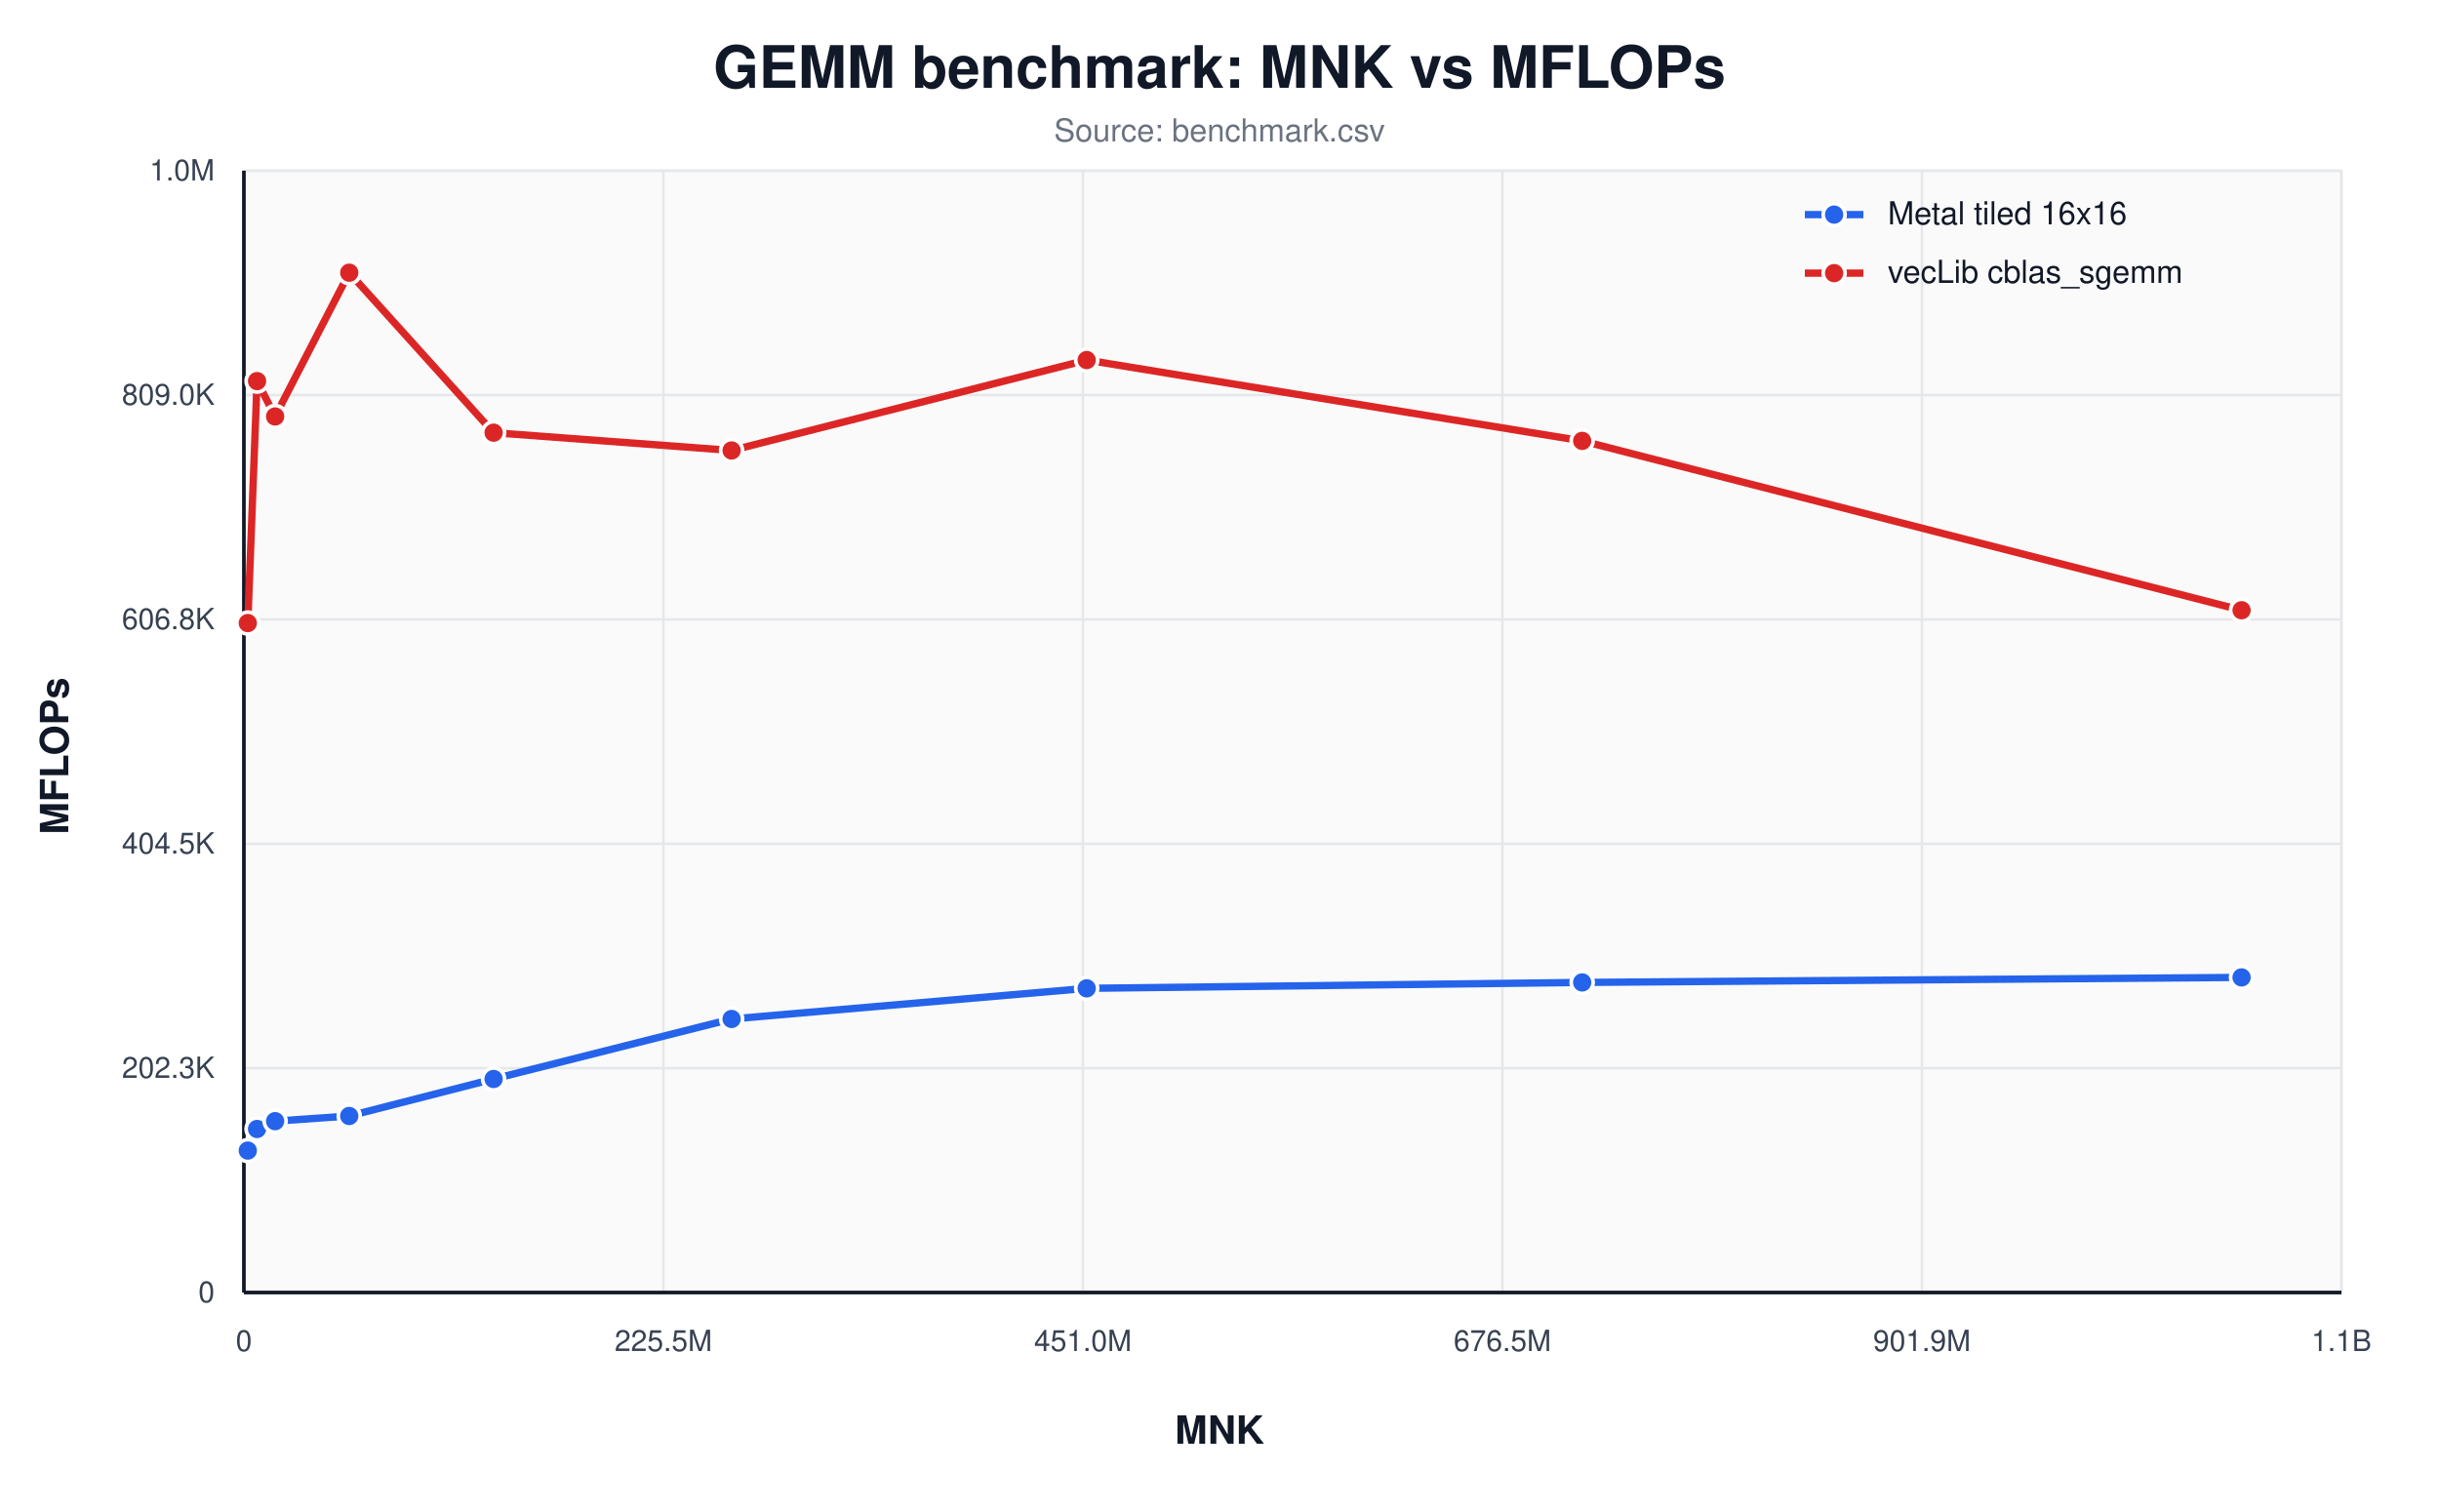
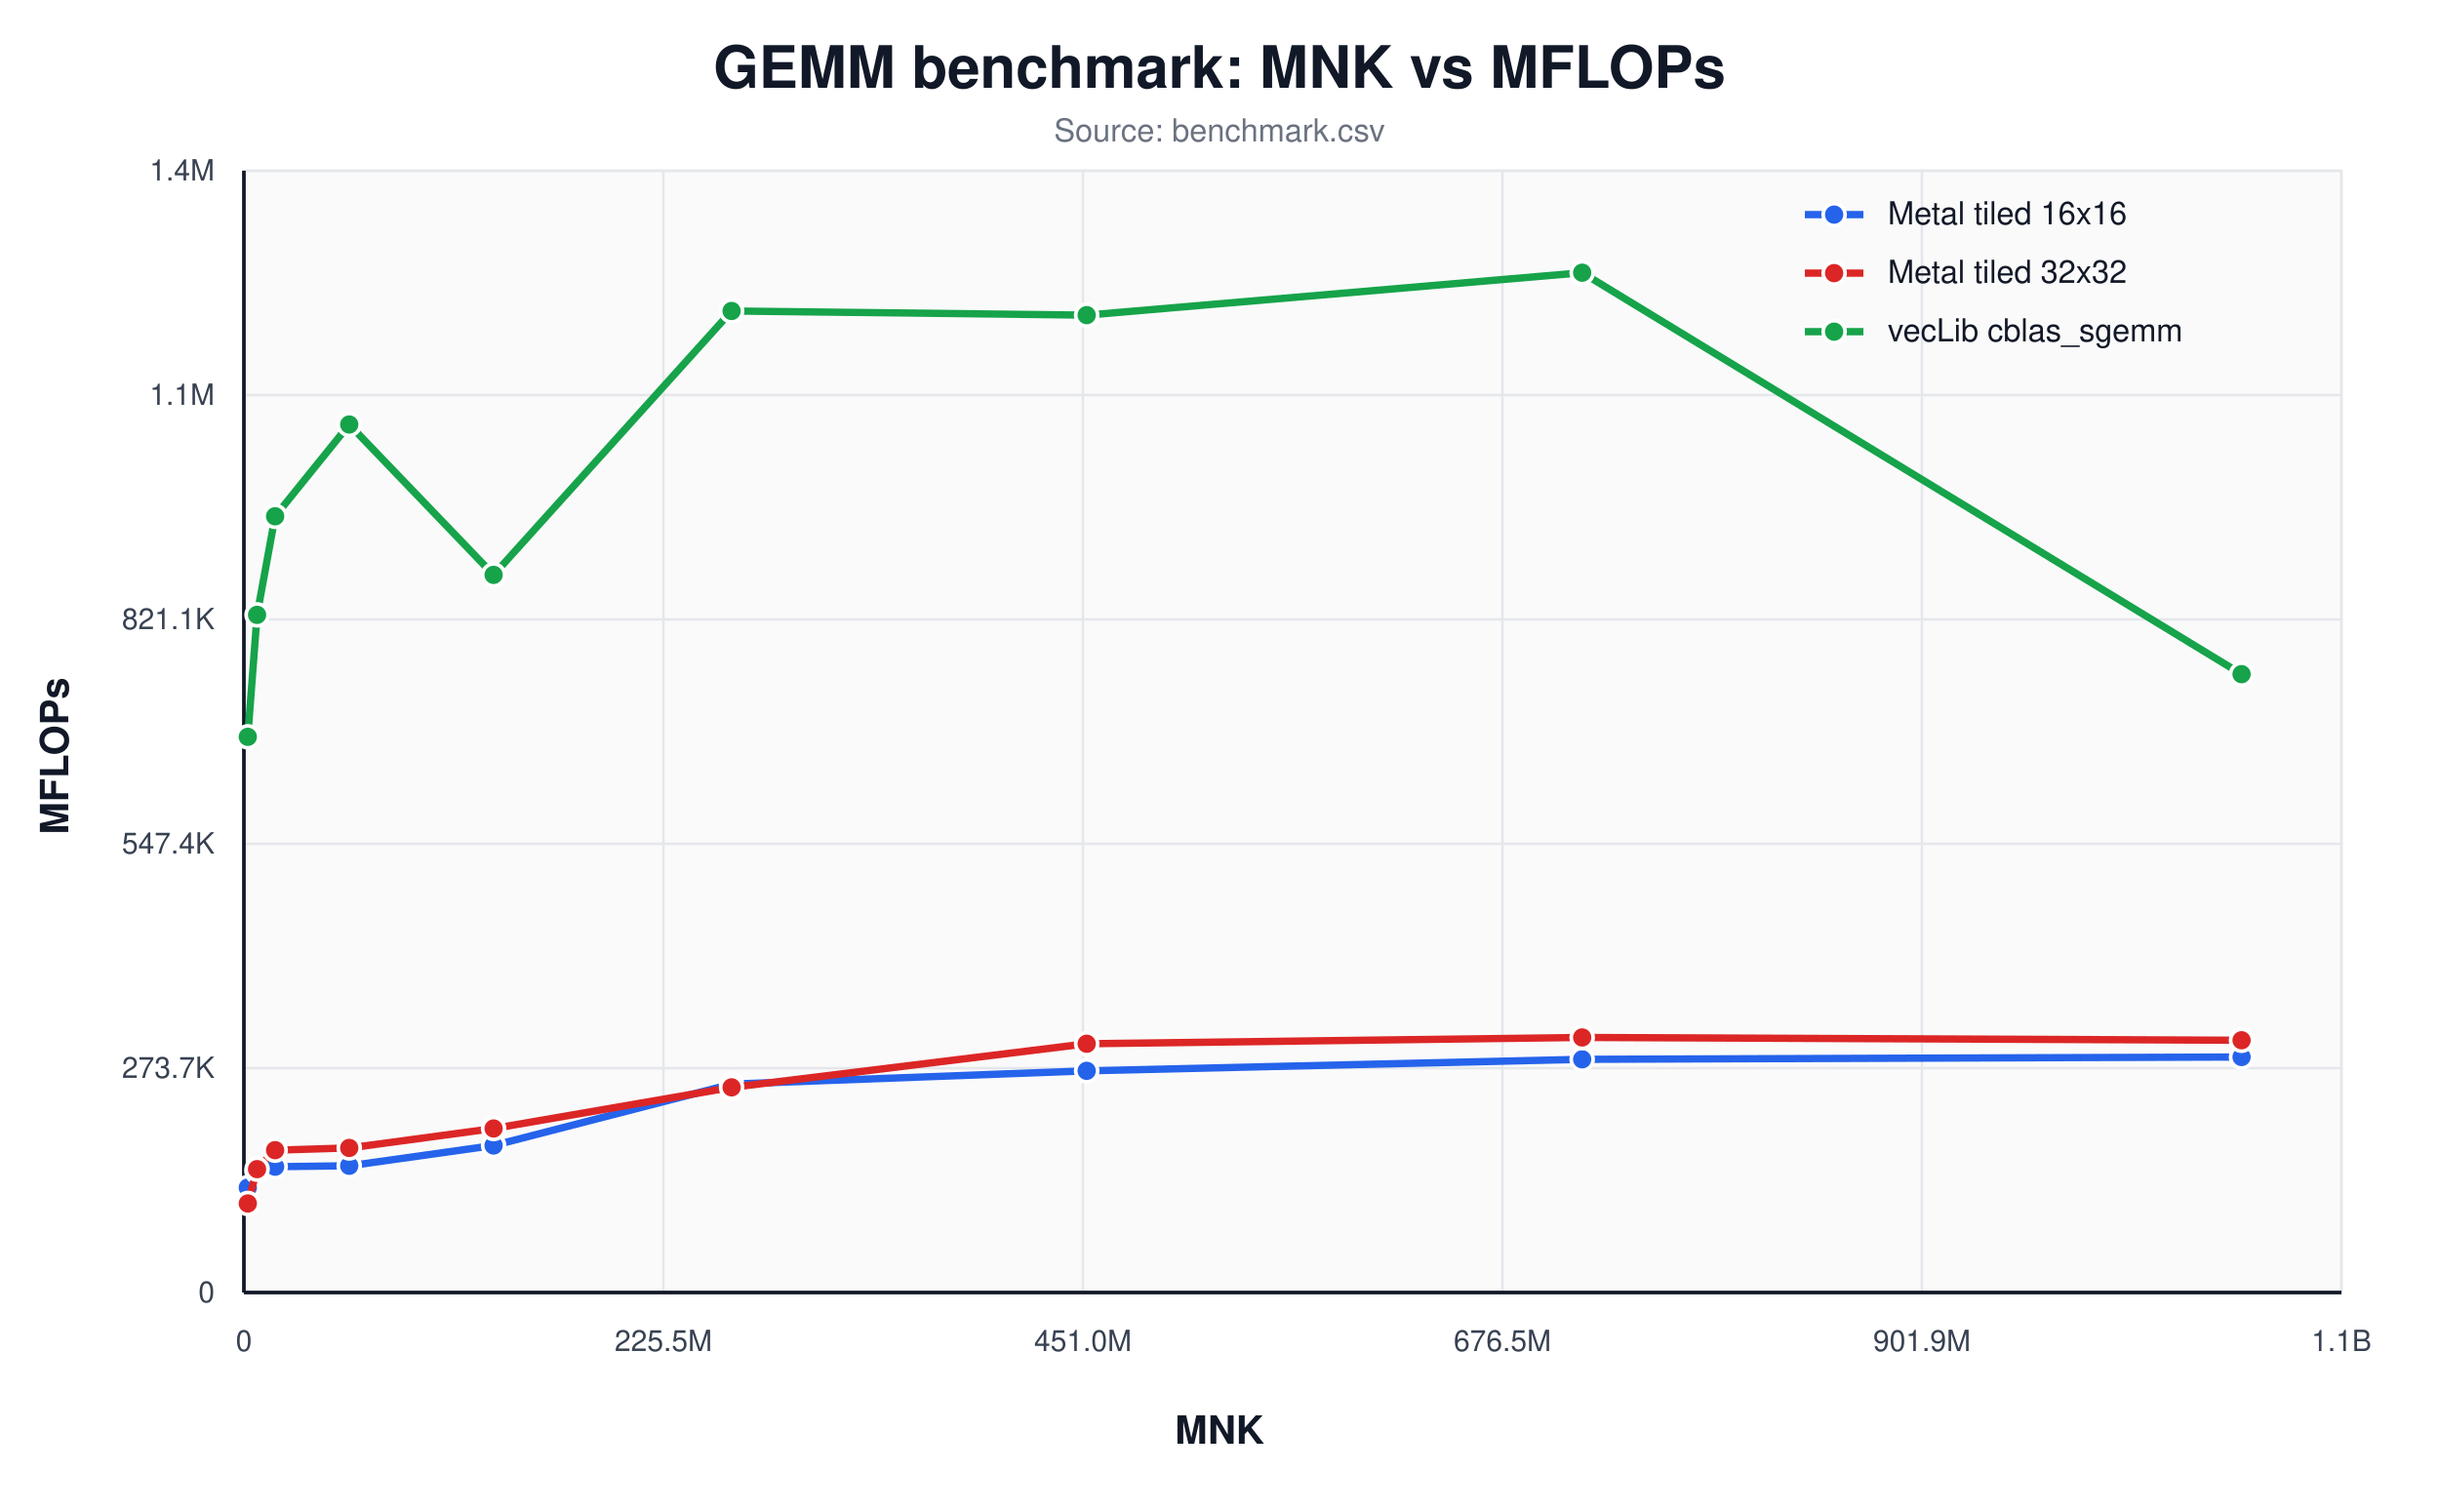
<svg xmlns="http://www.w3.org/2000/svg" width="1000" height="620" viewBox="0 0 1000 620">
  <rect width="100%" height="100%" fill="#ffffff" />
  <text x="500.00" y="36.00" fill="#111827" font-size="24" font-family="Helvetica, Arial, sans-serif" text-anchor="middle" font-weight="700">GEMM benchmark: MNK vs MFLOPs</text>
  <text x="500.00" y="58.00" fill="#6b7280" font-size="13" font-family="Helvetica, Arial, sans-serif" text-anchor="middle">Source: benchmark.csv</text>
  <rect x="100" y="70" width="860" height="460" fill="#fafafa" stroke="#e5e7eb" />
  <line x1="100.00" y1="530.00" x2="960.00" y2="530.00" stroke="#e5e7eb" stroke-width="1" />
  <text x="88.00" y="534.00" fill="#374151" font-size="12" font-family="Helvetica, Arial, sans-serif" text-anchor="end">0</text>
  <line x1="100.00" y1="438.00" x2="960.00" y2="438.00" stroke="#e5e7eb" stroke-width="1" />
-   <text x="88.00" y="442.00" fill="#374151" font-size="12" font-family="Helvetica, Arial, sans-serif" text-anchor="end">202.3K</text>
+   <text x="88.00" y="442.00" fill="#374151" font-size="12" font-family="Helvetica, Arial, sans-serif" text-anchor="end">273.7K</text>
  <line x1="100.00" y1="346.00" x2="960.00" y2="346.00" stroke="#e5e7eb" stroke-width="1" />
-   <text x="88.00" y="350.00" fill="#374151" font-size="12" font-family="Helvetica, Arial, sans-serif" text-anchor="end">404.5K</text>
+   <text x="88.00" y="350.00" fill="#374151" font-size="12" font-family="Helvetica, Arial, sans-serif" text-anchor="end">547.4K</text>
  <line x1="100.00" y1="254.00" x2="960.00" y2="254.00" stroke="#e5e7eb" stroke-width="1" />
-   <text x="88.00" y="258.00" fill="#374151" font-size="12" font-family="Helvetica, Arial, sans-serif" text-anchor="end">606.8K</text>
+   <text x="88.00" y="258.00" fill="#374151" font-size="12" font-family="Helvetica, Arial, sans-serif" text-anchor="end">821.1K</text>
  <line x1="100.00" y1="162.00" x2="960.00" y2="162.00" stroke="#e5e7eb" stroke-width="1" />
-   <text x="88.00" y="166.00" fill="#374151" font-size="12" font-family="Helvetica, Arial, sans-serif" text-anchor="end">809.0K</text>
+   <text x="88.00" y="166.00" fill="#374151" font-size="12" font-family="Helvetica, Arial, sans-serif" text-anchor="end">1.1M</text>
  <line x1="100.00" y1="70.00" x2="960.00" y2="70.00" stroke="#e5e7eb" stroke-width="1" />
-   <text x="88.00" y="74.00" fill="#374151" font-size="12" font-family="Helvetica, Arial, sans-serif" text-anchor="end">1.0M</text>
+   <text x="88.00" y="74.00" fill="#374151" font-size="12" font-family="Helvetica, Arial, sans-serif" text-anchor="end">1.4M</text>
  <line x1="100.00" y1="70.00" x2="100.00" y2="530.00" stroke="#e5e7eb" stroke-width="1" />
  <text x="100.00" y="554.00" fill="#374151" font-size="12" font-family="Helvetica, Arial, sans-serif" text-anchor="middle">0</text>
  <line x1="272.00" y1="70.00" x2="272.00" y2="530.00" stroke="#e5e7eb" stroke-width="1" />
  <text x="272.00" y="554.00" fill="#374151" font-size="12" font-family="Helvetica, Arial, sans-serif" text-anchor="middle">225.5M</text>
  <line x1="444.00" y1="70.00" x2="444.00" y2="530.00" stroke="#e5e7eb" stroke-width="1" />
  <text x="444.00" y="554.00" fill="#374151" font-size="12" font-family="Helvetica, Arial, sans-serif" text-anchor="middle">451.0M</text>
  <line x1="616.00" y1="70.00" x2="616.00" y2="530.00" stroke="#e5e7eb" stroke-width="1" />
  <text x="616.00" y="554.00" fill="#374151" font-size="12" font-family="Helvetica, Arial, sans-serif" text-anchor="middle">676.5M</text>
  <line x1="788.00" y1="70.00" x2="788.00" y2="530.00" stroke="#e5e7eb" stroke-width="1" />
  <text x="788.00" y="554.00" fill="#374151" font-size="12" font-family="Helvetica, Arial, sans-serif" text-anchor="middle">901.9M</text>
  <line x1="960.00" y1="70.00" x2="960.00" y2="530.00" stroke="#e5e7eb" stroke-width="1" />
  <text x="960.00" y="554.00" fill="#374151" font-size="12" font-family="Helvetica, Arial, sans-serif" text-anchor="middle">1.1B</text>
  <line x1="100.00" y1="530.00" x2="960.00" y2="530.00" stroke="#111827" stroke-width="1.5" />
  <line x1="100.00" y1="70.00" x2="100.00" y2="530.00" stroke="#111827" stroke-width="1.5" />
  <text x="500.00" y="592.00" fill="#111827" font-size="16" font-family="Helvetica, Arial, sans-serif" text-anchor="middle" font-weight="600">MNK</text>
  <text x="28.00" y="310.00" fill="#111827" font-size="16" font-family="Helvetica, Arial, sans-serif" text-anchor="middle" font-weight="600" transform="rotate(-90 28 310.00)">MFLOPs</text>
-   <polyline points="101.60,471.80 105.40,462.94 112.80,459.74 143.19,457.61 202.38,442.44 299.96,417.83 445.54,405.27 648.70,402.85 919.05,400.79" fill="none" stroke="#2563eb" stroke-width="3" stroke-linecap="round" stroke-linejoin="round" />
-   <circle cx="101.60" cy="471.80" r="4.50" fill="#2563eb" stroke="#ffffff" stroke-width="1.5" />
-   <circle cx="105.40" cy="462.94" r="4.50" fill="#2563eb" stroke="#ffffff" stroke-width="1.5" />
-   <circle cx="112.80" cy="459.74" r="4.50" fill="#2563eb" stroke="#ffffff" stroke-width="1.5" />
-   <circle cx="143.19" cy="457.61" r="4.50" fill="#2563eb" stroke="#ffffff" stroke-width="1.5" />
-   <circle cx="202.38" cy="442.44" r="4.50" fill="#2563eb" stroke="#ffffff" stroke-width="1.5" />
-   <circle cx="299.96" cy="417.83" r="4.50" fill="#2563eb" stroke="#ffffff" stroke-width="1.5" />
-   <circle cx="445.54" cy="405.27" r="4.50" fill="#2563eb" stroke="#ffffff" stroke-width="1.5" />
-   <circle cx="648.70" cy="402.85" r="4.50" fill="#2563eb" stroke="#ffffff" stroke-width="1.5" />
-   <circle cx="919.05" cy="400.79" r="4.50" fill="#2563eb" stroke="#ffffff" stroke-width="1.5" />
+   <polyline points="101.60,486.97 105.40,480.45 112.80,478.41 143.19,478.03 202.38,469.71 299.96,444.53 445.54,439.10 648.70,434.38 919.05,433.43" fill="none" stroke="#2563eb" stroke-width="3" stroke-linecap="round" stroke-linejoin="round" />
+   <circle cx="101.60" cy="486.97" r="4.50" fill="#2563eb" stroke="#ffffff" stroke-width="1.5" />
+   <circle cx="105.40" cy="480.45" r="4.50" fill="#2563eb" stroke="#ffffff" stroke-width="1.5" />
+   <circle cx="112.80" cy="478.41" r="4.50" fill="#2563eb" stroke="#ffffff" stroke-width="1.5" />
+   <circle cx="143.19" cy="478.03" r="4.50" fill="#2563eb" stroke="#ffffff" stroke-width="1.5" />
+   <circle cx="202.38" cy="469.71" r="4.50" fill="#2563eb" stroke="#ffffff" stroke-width="1.5" />
+   <circle cx="299.96" cy="444.53" r="4.50" fill="#2563eb" stroke="#ffffff" stroke-width="1.5" />
+   <circle cx="445.54" cy="439.10" r="4.50" fill="#2563eb" stroke="#ffffff" stroke-width="1.5" />
+   <circle cx="648.70" cy="434.38" r="4.50" fill="#2563eb" stroke="#ffffff" stroke-width="1.5" />
+   <circle cx="919.05" cy="433.43" r="4.50" fill="#2563eb" stroke="#ffffff" stroke-width="1.5" />
  <line x1="740.00" y1="88.00" x2="764.00" y2="88.00" stroke="#2563eb" stroke-width="3" />
  <circle cx="752.00" cy="88.00" r="4.50" fill="#2563eb" stroke="#ffffff" stroke-width="1.5" />
  <text x="774.00" y="92.00" fill="#111827" font-size="13" font-family="Helvetica, Arial, sans-serif">Metal tiled 16x16</text>
-   <polyline points="101.60,255.49 105.40,156.27 112.80,170.78 143.19,111.82 202.38,177.42 299.96,184.72 445.54,147.64 648.70,180.79 919.05,250.23" fill="none" stroke="#dc2626" stroke-width="3" stroke-linecap="round" stroke-linejoin="round" />
-   <circle cx="101.60" cy="255.49" r="4.50" fill="#dc2626" stroke="#ffffff" stroke-width="1.5" />
-   <circle cx="105.40" cy="156.27" r="4.50" fill="#dc2626" stroke="#ffffff" stroke-width="1.5" />
-   <circle cx="112.80" cy="170.78" r="4.50" fill="#dc2626" stroke="#ffffff" stroke-width="1.5" />
-   <circle cx="143.19" cy="111.82" r="4.50" fill="#dc2626" stroke="#ffffff" stroke-width="1.5" />
-   <circle cx="202.38" cy="177.42" r="4.50" fill="#dc2626" stroke="#ffffff" stroke-width="1.5" />
-   <circle cx="299.96" cy="184.72" r="4.50" fill="#dc2626" stroke="#ffffff" stroke-width="1.5" />
-   <circle cx="445.54" cy="147.64" r="4.50" fill="#dc2626" stroke="#ffffff" stroke-width="1.5" />
-   <circle cx="648.70" cy="180.79" r="4.50" fill="#dc2626" stroke="#ffffff" stroke-width="1.5" />
-   <circle cx="919.05" cy="250.23" r="4.50" fill="#dc2626" stroke="#ffffff" stroke-width="1.5" />
+   <polyline points="101.60,493.49 105.40,479.41 112.80,471.63 143.19,470.72 202.38,462.74 299.96,445.88 445.54,427.99 648.70,425.41 919.05,426.56" fill="none" stroke="#dc2626" stroke-width="3" stroke-linecap="round" stroke-linejoin="round" />
+   <circle cx="101.60" cy="493.49" r="4.50" fill="#dc2626" stroke="#ffffff" stroke-width="1.5" />
+   <circle cx="105.40" cy="479.41" r="4.50" fill="#dc2626" stroke="#ffffff" stroke-width="1.5" />
+   <circle cx="112.80" cy="471.63" r="4.50" fill="#dc2626" stroke="#ffffff" stroke-width="1.5" />
+   <circle cx="143.19" cy="470.72" r="4.50" fill="#dc2626" stroke="#ffffff" stroke-width="1.5" />
+   <circle cx="202.38" cy="462.74" r="4.50" fill="#dc2626" stroke="#ffffff" stroke-width="1.5" />
+   <circle cx="299.96" cy="445.88" r="4.50" fill="#dc2626" stroke="#ffffff" stroke-width="1.5" />
+   <circle cx="445.54" cy="427.99" r="4.50" fill="#dc2626" stroke="#ffffff" stroke-width="1.5" />
+   <circle cx="648.70" cy="425.41" r="4.50" fill="#dc2626" stroke="#ffffff" stroke-width="1.5" />
+   <circle cx="919.05" cy="426.56" r="4.50" fill="#dc2626" stroke="#ffffff" stroke-width="1.5" />
  <line x1="740.00" y1="112.00" x2="764.00" y2="112.00" stroke="#dc2626" stroke-width="3" />
  <circle cx="752.00" cy="112.00" r="4.50" fill="#dc2626" stroke="#ffffff" stroke-width="1.5" />
-   <text x="774.00" y="116.00" fill="#111827" font-size="13" font-family="Helvetica, Arial, sans-serif">vecLib cblas_sgemm</text>
+   <text x="774.00" y="116.00" fill="#111827" font-size="13" font-family="Helvetica, Arial, sans-serif">Metal tiled 32x32</text>
+   <polyline points="101.60,302.14 105.40,252.13 112.80,211.71 143.19,174.07 202.38,235.73 299.96,127.52 445.54,129.22 648.70,111.82 919.05,276.44" fill="none" stroke="#16a34a" stroke-width="3" stroke-linecap="round" stroke-linejoin="round" />
+   <circle cx="101.60" cy="302.14" r="4.50" fill="#16a34a" stroke="#ffffff" stroke-width="1.5" />
+   <circle cx="105.40" cy="252.13" r="4.50" fill="#16a34a" stroke="#ffffff" stroke-width="1.5" />
+   <circle cx="112.80" cy="211.71" r="4.50" fill="#16a34a" stroke="#ffffff" stroke-width="1.5" />
+   <circle cx="143.19" cy="174.07" r="4.50" fill="#16a34a" stroke="#ffffff" stroke-width="1.5" />
+   <circle cx="202.38" cy="235.73" r="4.50" fill="#16a34a" stroke="#ffffff" stroke-width="1.5" />
+   <circle cx="299.96" cy="127.52" r="4.50" fill="#16a34a" stroke="#ffffff" stroke-width="1.5" />
+   <circle cx="445.54" cy="129.22" r="4.50" fill="#16a34a" stroke="#ffffff" stroke-width="1.5" />
+   <circle cx="648.70" cy="111.82" r="4.50" fill="#16a34a" stroke="#ffffff" stroke-width="1.5" />
+   <circle cx="919.05" cy="276.44" r="4.50" fill="#16a34a" stroke="#ffffff" stroke-width="1.5" />
+   <line x1="740.00" y1="136.00" x2="764.00" y2="136.00" stroke="#16a34a" stroke-width="3" />
+   <circle cx="752.00" cy="136.00" r="4.50" fill="#16a34a" stroke="#ffffff" stroke-width="1.5" />
+   <text x="774.00" y="140.00" fill="#111827" font-size="13" font-family="Helvetica, Arial, sans-serif">vecLib cblas_sgemm</text>
</svg>
